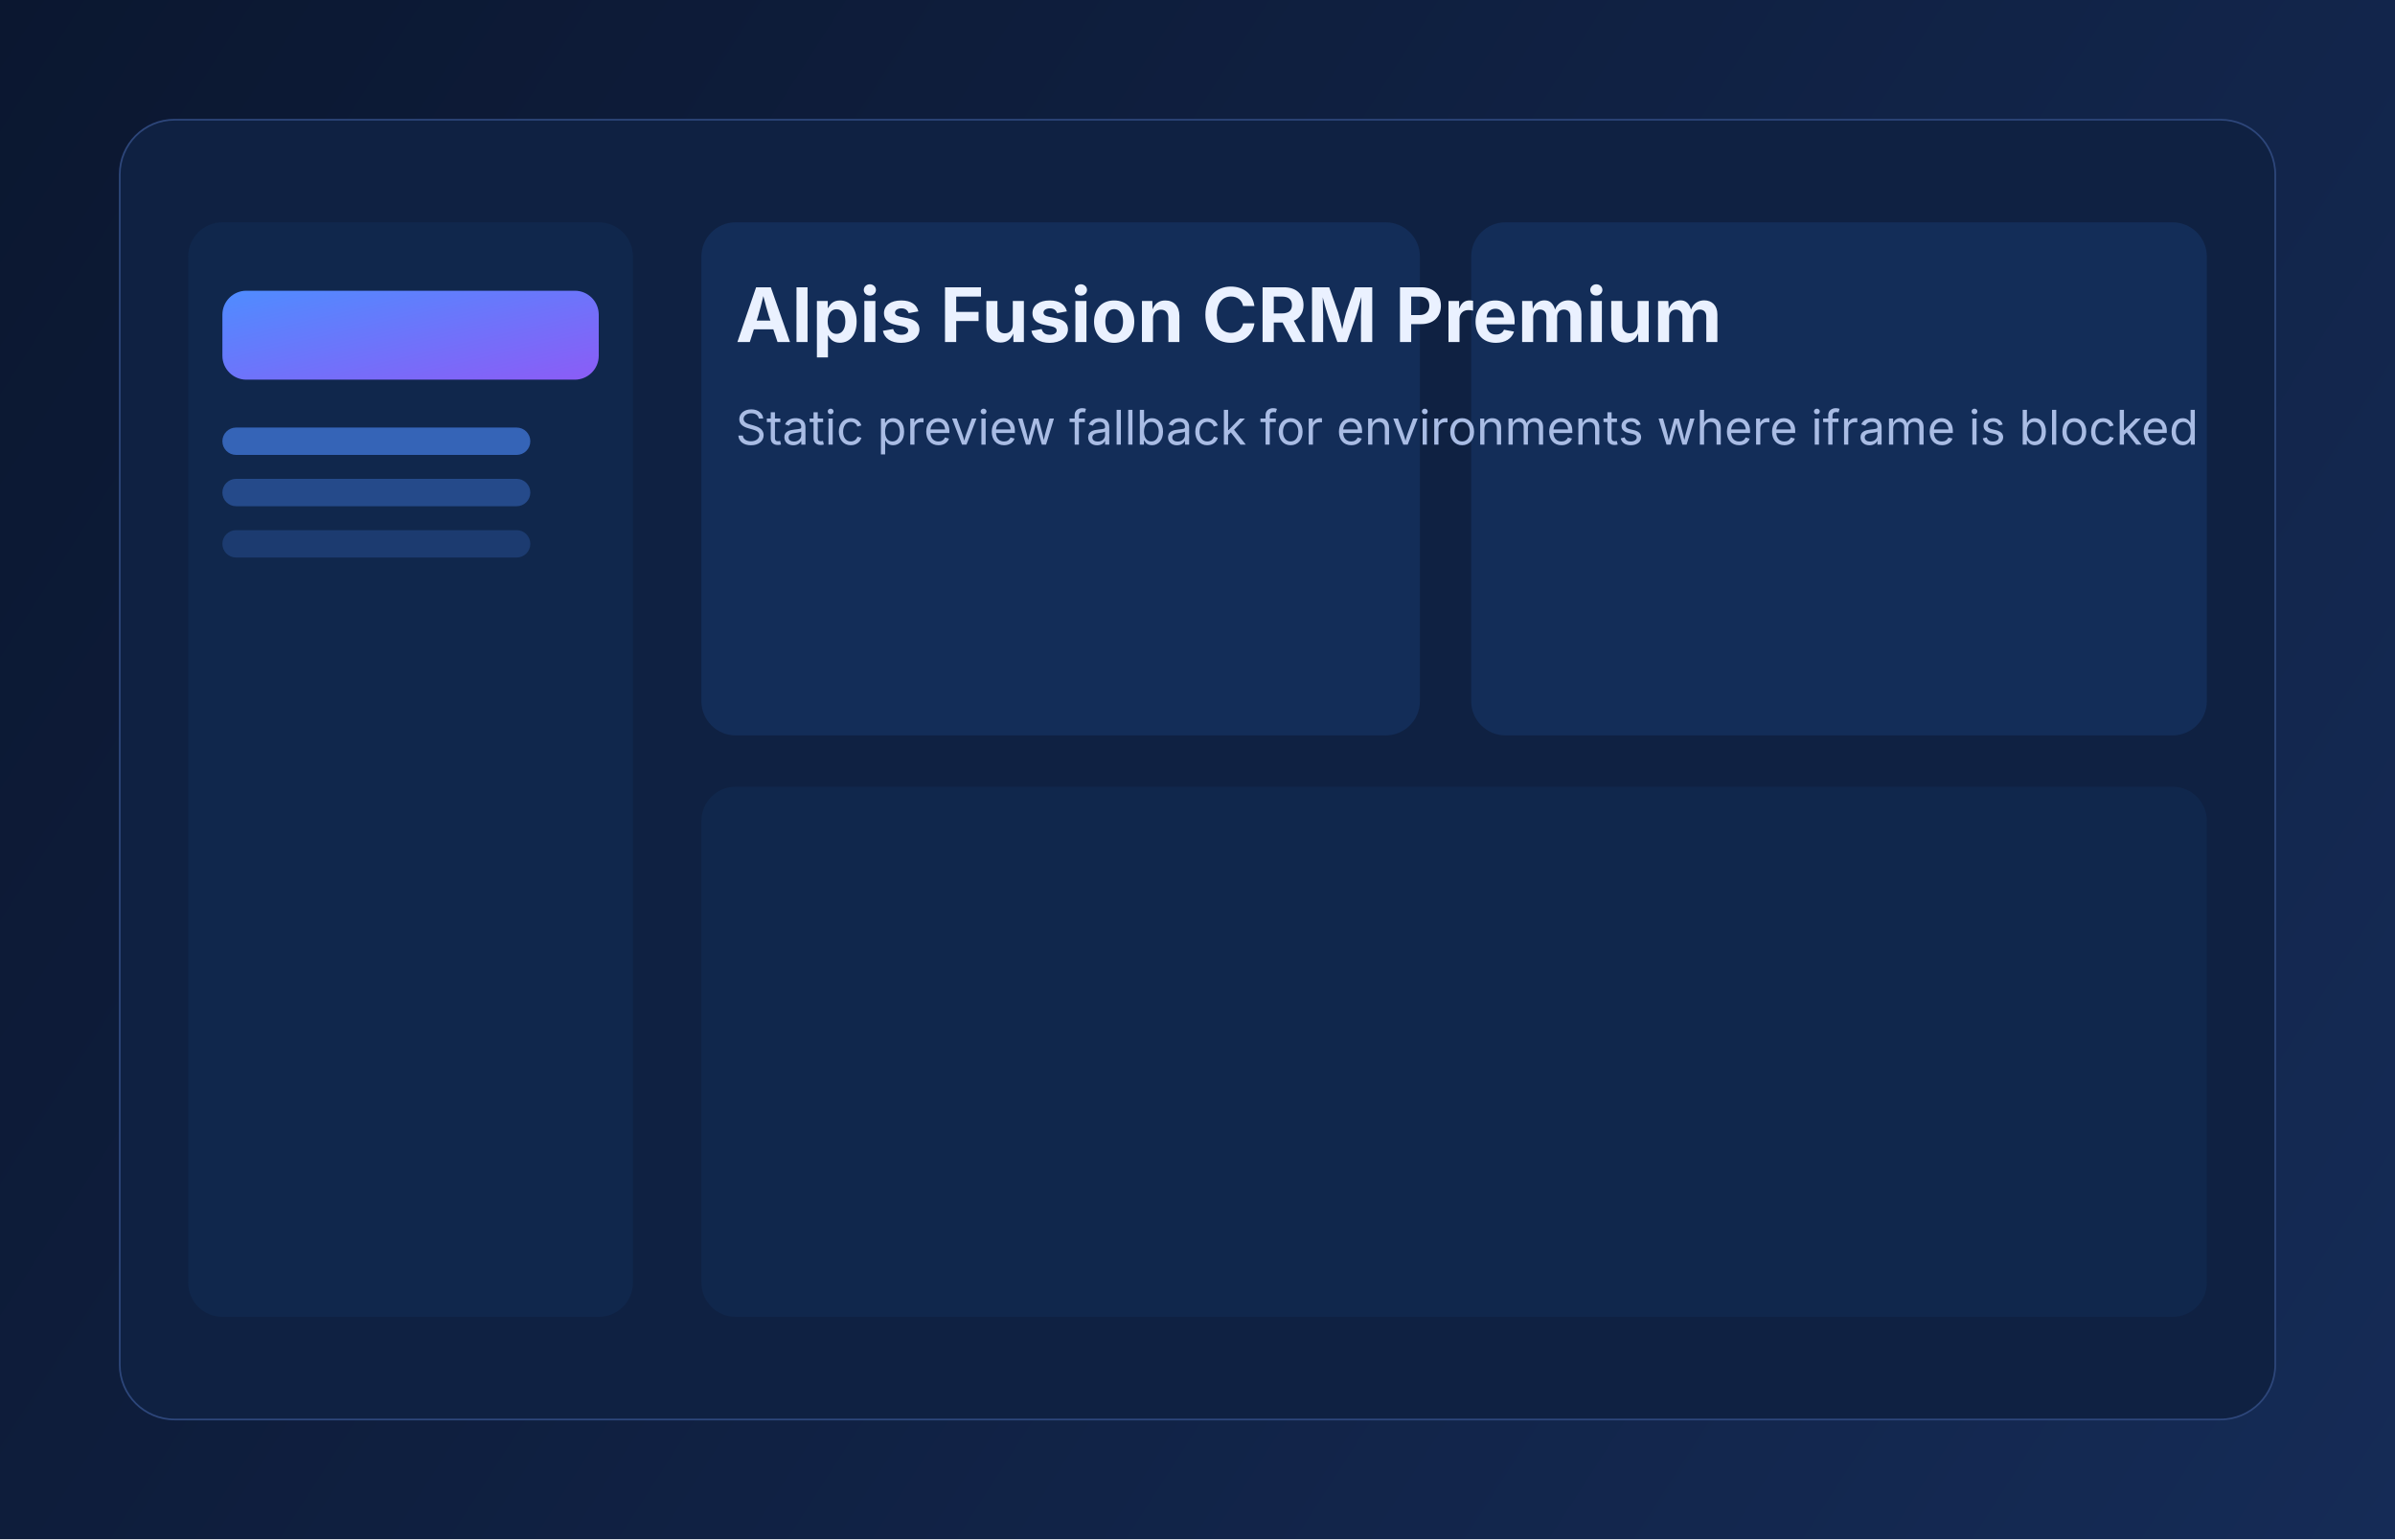
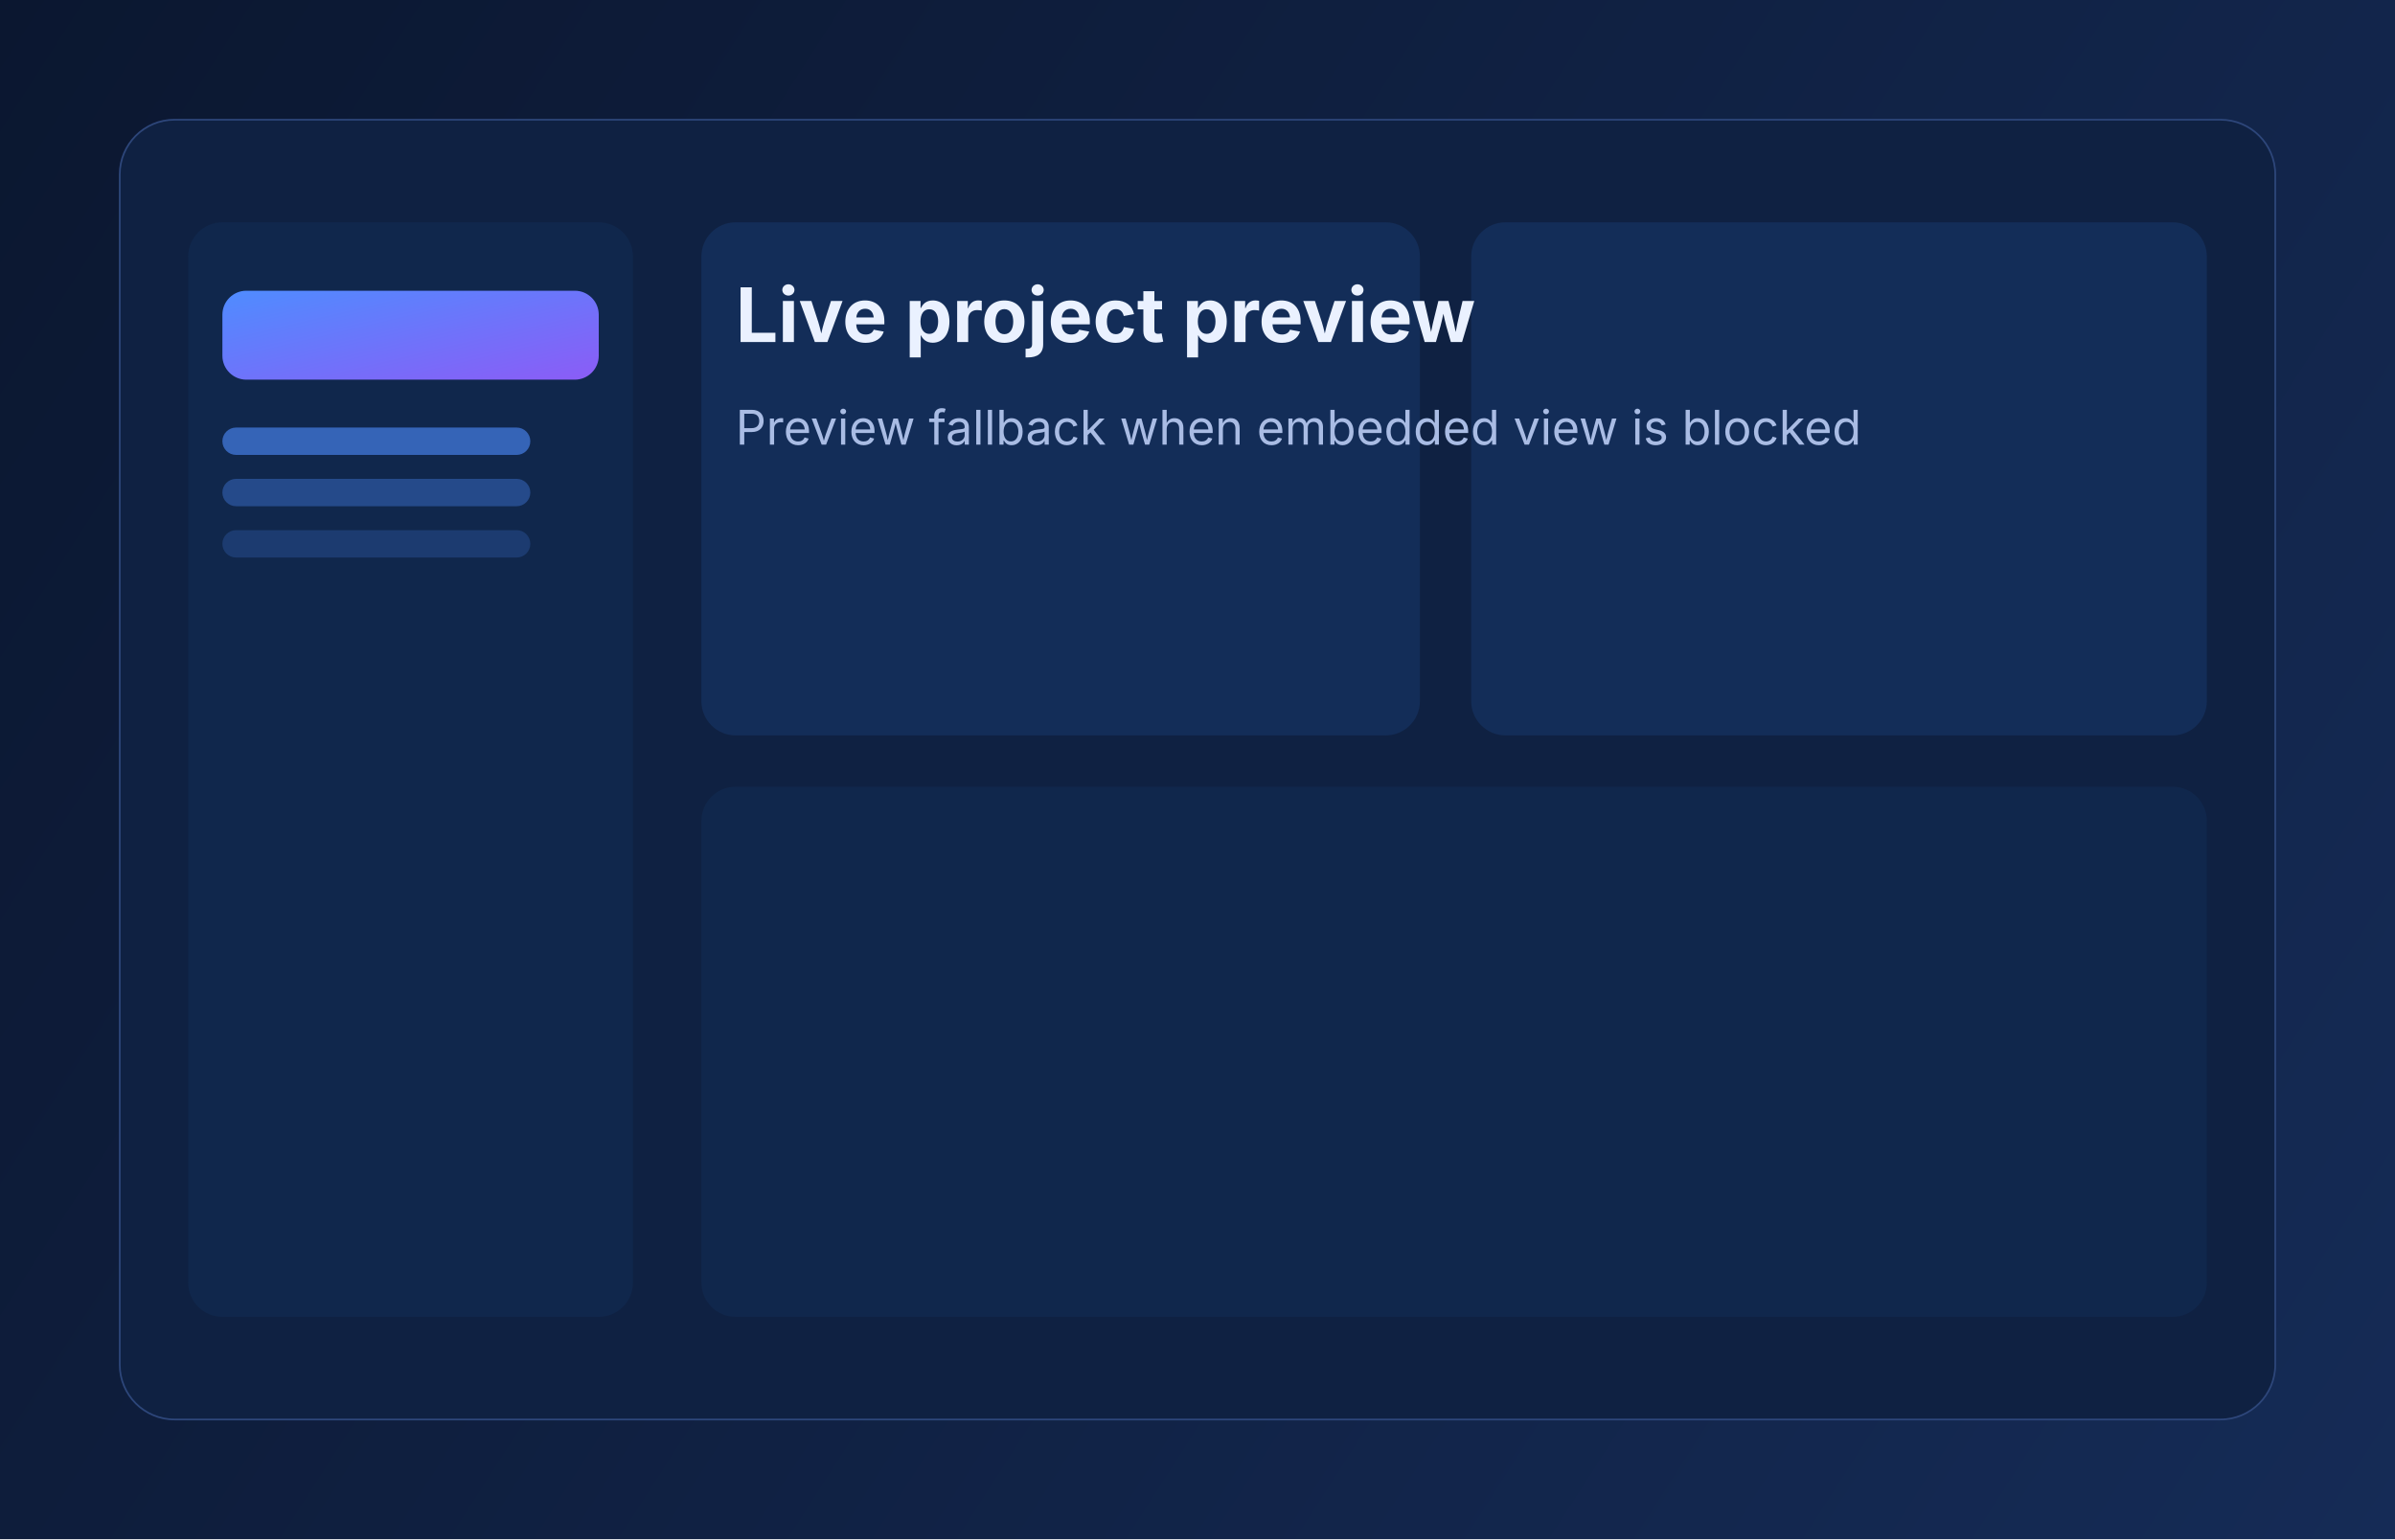
<svg xmlns="http://www.w3.org/2000/svg" width="1400" height="900" viewBox="0 0 1400 900" fill="none">
  <defs>
    <linearGradient id="bg" x1="0" y1="0" x2="1400" y2="900" gradientUnits="userSpaceOnUse">
      <stop stop-color="#0B1730" />
      <stop offset="1" stop-color="#152B56" />
    </linearGradient>
    <linearGradient id="accent" x1="0" y1="0" x2="1" y2="1">
      <stop stop-color="#4F8CFF" />
      <stop offset="1" stop-color="#8B5CF6" />
    </linearGradient>
  </defs>
  <rect width="1400" height="900" fill="url(#bg)" />
  <rect x="70" y="70" width="1260" height="760" rx="32" fill="#0F2142" stroke="#2D467A" />
  <rect x="110" y="130" width="260" height="640" rx="20" fill="#10274C" />
  <rect x="410" y="130" width="420" height="300" rx="20" fill="#132D58" />
  <rect x="860" y="130" width="430" height="300" rx="20" fill="#132D58" />
  <rect x="410" y="460" width="880" height="310" rx="20" fill="#10274C" />
  <rect x="130" y="170" width="220" height="52" rx="14" fill="url(#accent)" />
  <rect x="130" y="250" width="180" height="16" rx="8" fill="#4F8CFF" fill-opacity="0.6" />
  <rect x="130" y="280" width="180" height="16" rx="8" fill="#4F8CFF" fill-opacity="0.35" />
  <rect x="130" y="310" width="180" height="16" rx="8" fill="#4F8CFF" fill-opacity="0.2" />
-   <text x="430" y="200" fill="#EAF1FF" font-size="44" font-family="Inter, Arial, sans-serif" font-weight="700">Alpis Fusion CRM Premium</text>
-   <text x="430" y="260" fill="#A9BCE4" font-size="28" font-family="Inter, Arial, sans-serif">Static preview fallback for environments where iframe is blocked</text>
+   <text x="430" y="200" fill="#EAF1FF" font-size="44" font-family="Inter, Arial, sans-serif" font-weight="700">Live project preview</text>
+   <text x="430" y="260" fill="#A9BCE4" font-size="28" font-family="Inter, Arial, sans-serif">Preview fallback when embedded view is blocked</text>
</svg>
